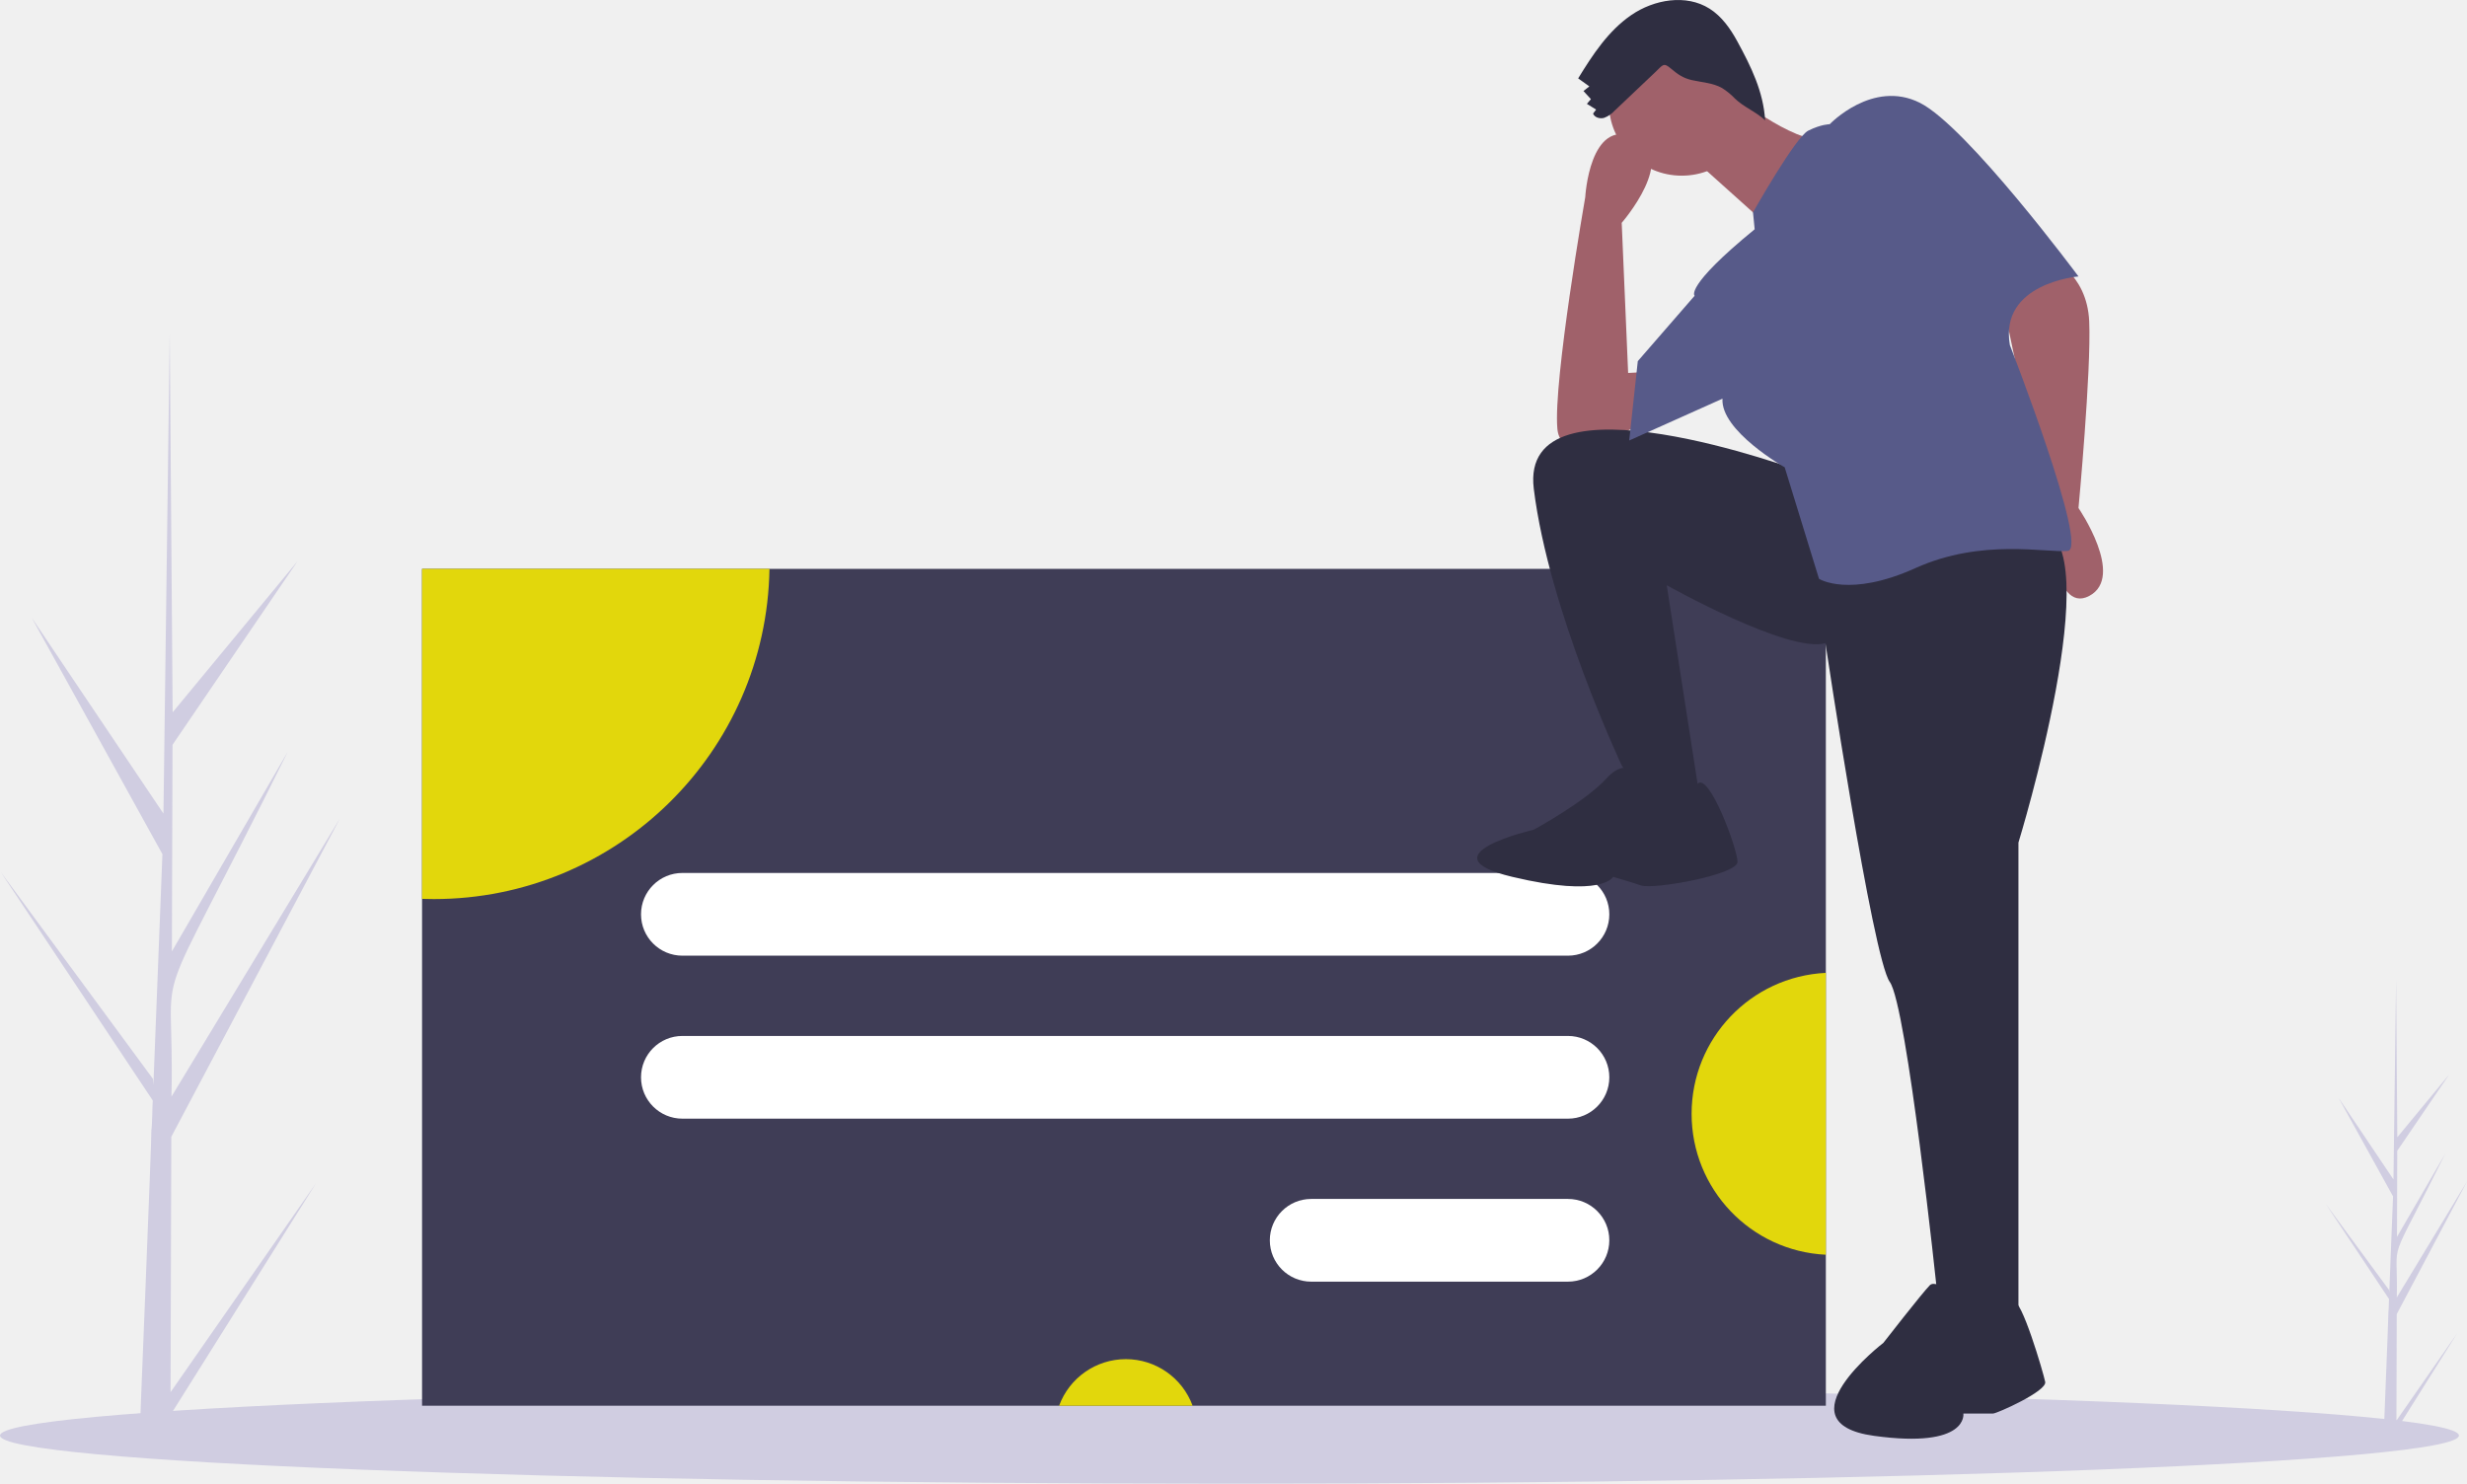
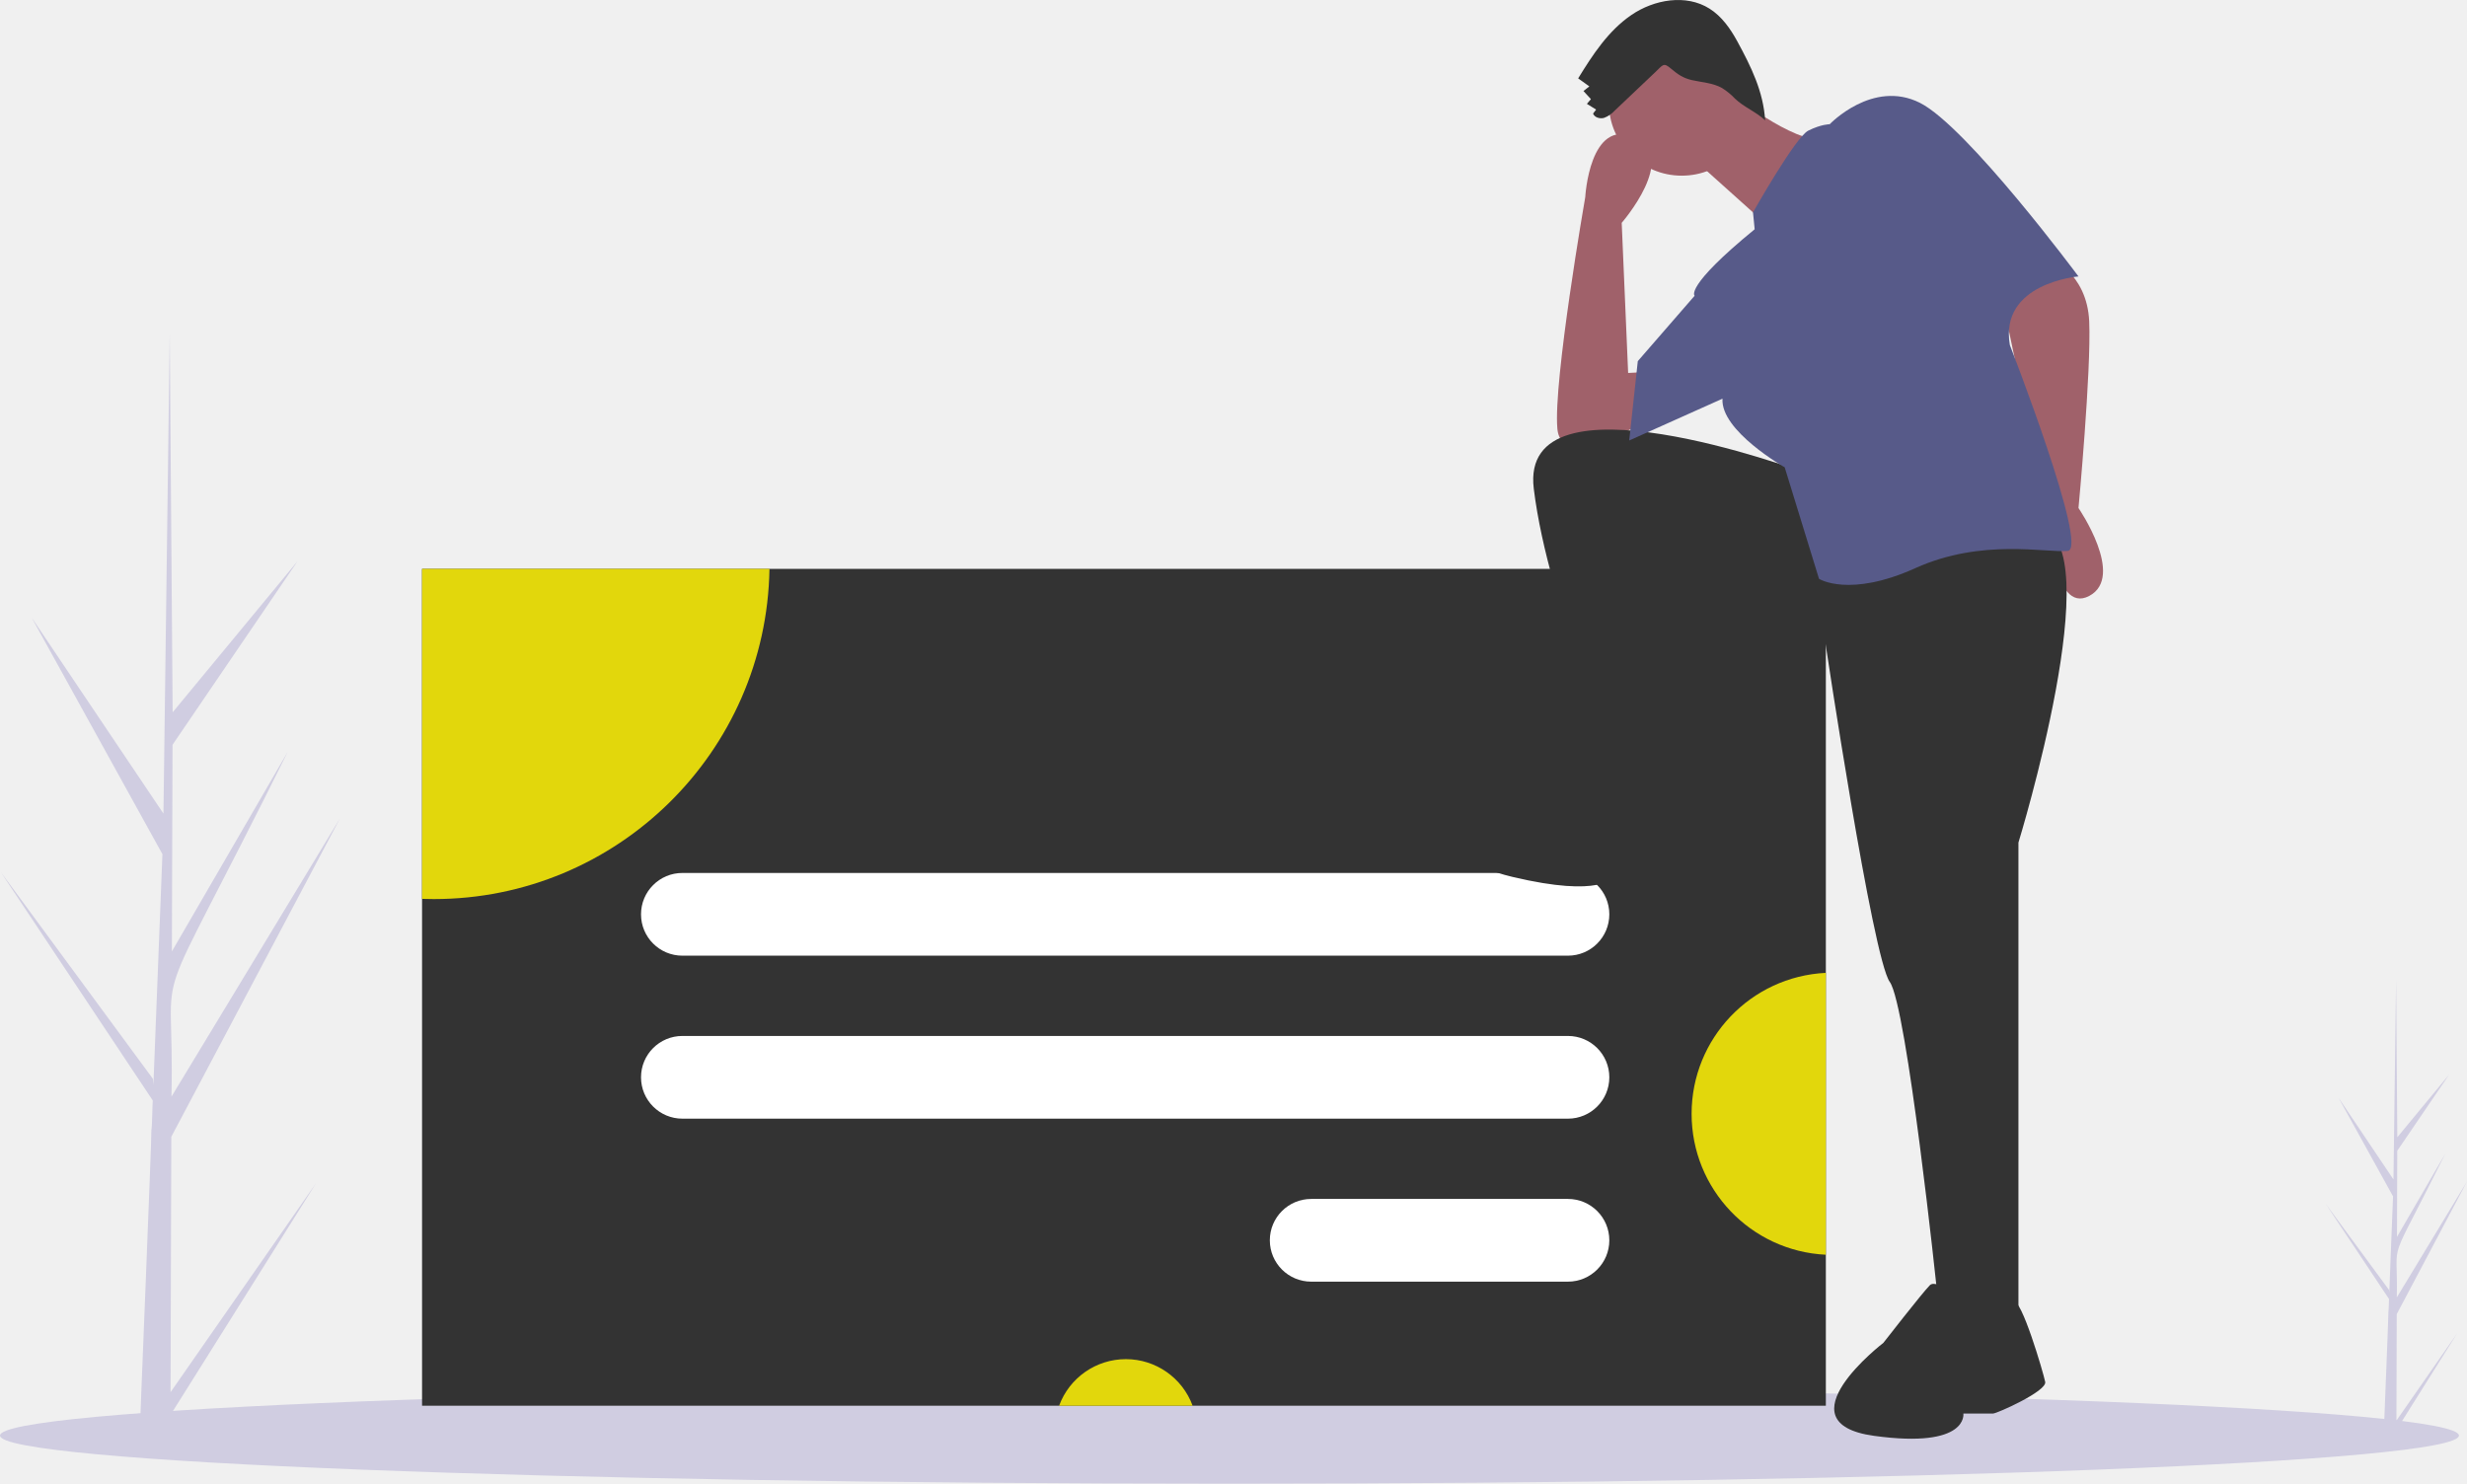
<svg xmlns="http://www.w3.org/2000/svg" id="b59c9f89-c93e-413f-a14b-776784e615e2" data-name="Layer 1" width="1075.516" height="646.899" viewBox="0 0 1075.516 646.899">
  <path d="M136.593,733.557l63.431-91.138L136.561,743.471l-.037,10.369q-6.785-.057-13.433-.441c-.02-2.354,5.371-131.899,5.142-134.243.313-.089.488-12.252.613-12.785L62.578,506.777,128.916,596.945l.198,2.666,3.935-100.648L76.086,395.895,133.5,481.278c.021-1.369,2.717-208.023,2.744-209.298.016.677,1.254,164.455,1.263,165.145l54.479-65.923-54.531,80.088-.279,90.079,50.556-87.108C124.639,581.295,138.602,536.842,136.99,604.702l73.436-121.291L136.927,622.176Z" transform="translate(-62.24207 -126.5504)" fill="#d0cde1" />
  <path d="M1106.99,745.93l26.433-37.98-26.447,42.111-.015,4.321q-2.828-.024-5.598-.184c-.008-.981,2.238-54.966,2.143-55.942.13-.037.204-5.106.255-5.328L1076.146,651.426l27.645,37.575.082,1.111,1.64-41.942-23.738-42.951,23.926,35.581c.009-.571,1.132-86.688,1.143-87.22.007.282.522,68.533.526,68.82l22.703-27.472L1107.349,628.303l-.116,37.538,21.068-36.3c-26.293,52.938-20.474,34.413-21.145,62.692l30.602-50.545-30.629,57.827Z" transform="translate(-62.24207 -126.5504)" fill="#d0cde1" />
  <ellipse cx="536" cy="625.899" rx="536" ry="21" fill="#d0cde1" />
-   <rect x="184" y="248.031" width="612" height="364.87" fill="#3f3d56" />
+   <rect x="184" y="248.031" width="612" height="364.87" fill="#333" />
  <path d="M397.702,374.581a146.354,146.354,0,0,1-146.32,143.97c-1.72,0-3.43-.03-5.14-.09V374.581Z" transform="translate(-62.24207 -126.5504)" fill="#e2d70c" />
  <path d="M582.179,739.451H523.972a31.008,31.008,0,0,1,58.207,0Z" transform="translate(-62.24207 -126.5504)" fill="#e2d70c" />
  <path d="M858.242,550.721v122.9a61.523,61.523,0,0,1,0-122.9Z" transform="translate(-62.24207 -126.5504)" fill="#e2d70c" />
  <rect x="279.459" y="380.615" width="422.142" height="36.062" rx="18.031" fill="#fff" />
  <rect x="279.459" y="451.679" width="422.142" height="36.062" rx="18.031" fill="#fff" />
  <rect x="553.597" y="522.743" width="148.004" height="36.062" rx="18.031" fill="#fff" />
  <path d="M955.294,238.67s16.829,6.545,17.764,28.048-4.675,81.339-4.675,81.339,20.568,29.918,4.675,38.332-17.764-33.657-17.764-33.657l-18.699-88.818S947.814,237.735,955.294,238.67Z" transform="translate(-62.24207 -126.5504)" fill="#a0616a" />
  <path d="M783.267,307.855s-40.202,26.178-42.072,5.61S753.349,212.492,753.349,212.492s1.87-34.592,21.503-26.178-5.61,37.397-5.61,37.397l2.805,65.445,18.699-.935Z" transform="translate(-62.24207 -126.5504)" fill="#a0616a" />
-   <path d="M847.777,332.163s-123.411-45.812-116.866,7.479,38.332,120.606,38.332,120.606l11.219,17.764h23.373L788.876,381.714s53.291,29.918,69.185,25.243c0,0,20.568,137.435,28.048,147.719s20.568,134.63,20.568,134.63l12.154,14.959h23.373V493.906s40.202-130.89,9.349-137.435S847.777,332.163,847.777,332.163Z" transform="translate(-62.24207 -126.5504)" fill="#2f2e41" />
-   <path d="M777.657,465.858s-5.61-10.284-14.959,0-31.788,22.438-31.788,22.438-48.616,11.219-9.349,20.568,43.942,0,43.942,0,6.545,1.87,12.154,3.74S819.729,507.93,819.729,502.32s-12.379-39.134-17.408-34.058S777.657,465.858,777.657,465.858Z" transform="translate(-62.24207 -126.5504)" fill="#2f2e41" />
-   <path d="M920.623,695.011s-13.785-11.352-17.029-8.109-20.272,25.138-20.272,25.138-45.41,34.868-4.054,40.544,38.923-9.731,38.923-9.731h12.974c1.622,0,23.516-9.731,22.705-13.785s-10.542-37.116-13.785-34.776S920.623,695.011,920.623,695.011Z" transform="translate(-62.24207 -126.5504)" fill="#2f2e41" />
+   <path d="M847.777,332.163s-123.411-45.812-116.866,7.479,38.332,120.606,38.332,120.606l11.219,17.764h23.373L788.876,381.714s53.291,29.918,69.185,25.243c0,0,20.568,137.435,28.048,147.719s20.568,134.63,20.568,134.63l12.154,14.959h23.373V493.906s40.202-130.89,9.349-137.435S847.777,332.163,847.777,332.163Z" transform="translate(-62.24207 -126.5504)" fill="#333" />
+   <path d="M777.657,465.858s-5.61-10.284-14.959,0-31.788,22.438-31.788,22.438-48.616,11.219-9.349,20.568,43.942,0,43.942,0,6.545,1.87,12.154,3.74S819.729,507.93,819.729,502.32s-12.379-39.134-17.408-34.058S777.657,465.858,777.657,465.858Z" transform="translate(-62.24207 -126.5504)" fill="#333" />
+   <path d="M920.623,695.011s-13.785-11.352-17.029-8.109-20.272,25.138-20.272,25.138-45.41,34.868-4.054,40.544,38.923-9.731,38.923-9.731h12.974c1.622,0,23.516-9.731,22.705-13.785s-10.542-37.116-13.785-34.776S920.623,695.011,920.623,695.011Z" transform="translate(-62.24207 -126.5504)" fill="#333" />
  <circle cx="733.179" cy="44.805" r="31.788" fill="#a0616a" />
  <path d="M817.859,167.615s24.308,20.568,41.137,20.568S834.688,226.516,834.688,226.516l-36.462-32.723Z" transform="translate(-62.24207 -126.5504)" fill="#a0616a" />
  <path d="M827.208,226.516l-.728-7.366s18.492-32.836,24.101-35.641,9.349-2.805,9.349-2.805,18.699-19.634,39.267-9.349,69.185,75.729,69.185,75.729-34.592,2.805-29.918,29.918c0,0,34.592,88.818,25.243,89.753s-37.397-5.61-66.38,7.479-42.072,4.675-42.072,4.675l-14.959-48.616s-28.048-15.894-27.113-29.918L772.515,318.607l3.74-34.592,24.776-28.515S796.356,251.759,827.208,226.516Z" transform="translate(-62.24207 -126.5504)" fill="#575a89" />
-   <path d="M766.18,174.792a11.737,11.737,0,0,1-4.616,3.144c-1.811.511-4.092-.116-4.813-1.853l1.344-1.749-4.029-2.504,1.756-2.06-3.246-3.524,2.562-2.032-4.877-3.488c6.321-10.315,13.157-20.758,23.137-27.596s23.925-9.267,34.148-2.8c5.308,3.358,9.061,8.687,12.068,14.202,6.047,11.09,11.376,21.901,12.163,34.508-3.798-3.699-9.343-5.783-13.141-9.482a28.463,28.463,0,0,0-5.669-4.641c-3.973-2.24-8.726-2.438-13.173-3.449-3.74-.85-6.166-2.535-8.995-4.945-3.366-2.867-3.503-1.758-6.901,1.469Q775.044,166.397,766.18,174.792Z" transform="translate(-62.24207 -126.5504)" fill="#2f2e41" />
+   <path d="M766.18,174.792a11.737,11.737,0,0,1-4.616,3.144c-1.811.511-4.092-.116-4.813-1.853l1.344-1.749-4.029-2.504,1.756-2.06-3.246-3.524,2.562-2.032-4.877-3.488c6.321-10.315,13.157-20.758,23.137-27.596s23.925-9.267,34.148-2.8c5.308,3.358,9.061,8.687,12.068,14.202,6.047,11.09,11.376,21.901,12.163,34.508-3.798-3.699-9.343-5.783-13.141-9.482a28.463,28.463,0,0,0-5.669-4.641c-3.973-2.24-8.726-2.438-13.173-3.449-3.74-.85-6.166-2.535-8.995-4.945-3.366-2.867-3.503-1.758-6.901,1.469Q775.044,166.397,766.18,174.792Z" transform="translate(-62.24207 -126.5504)" fill="#333" />
</svg>
